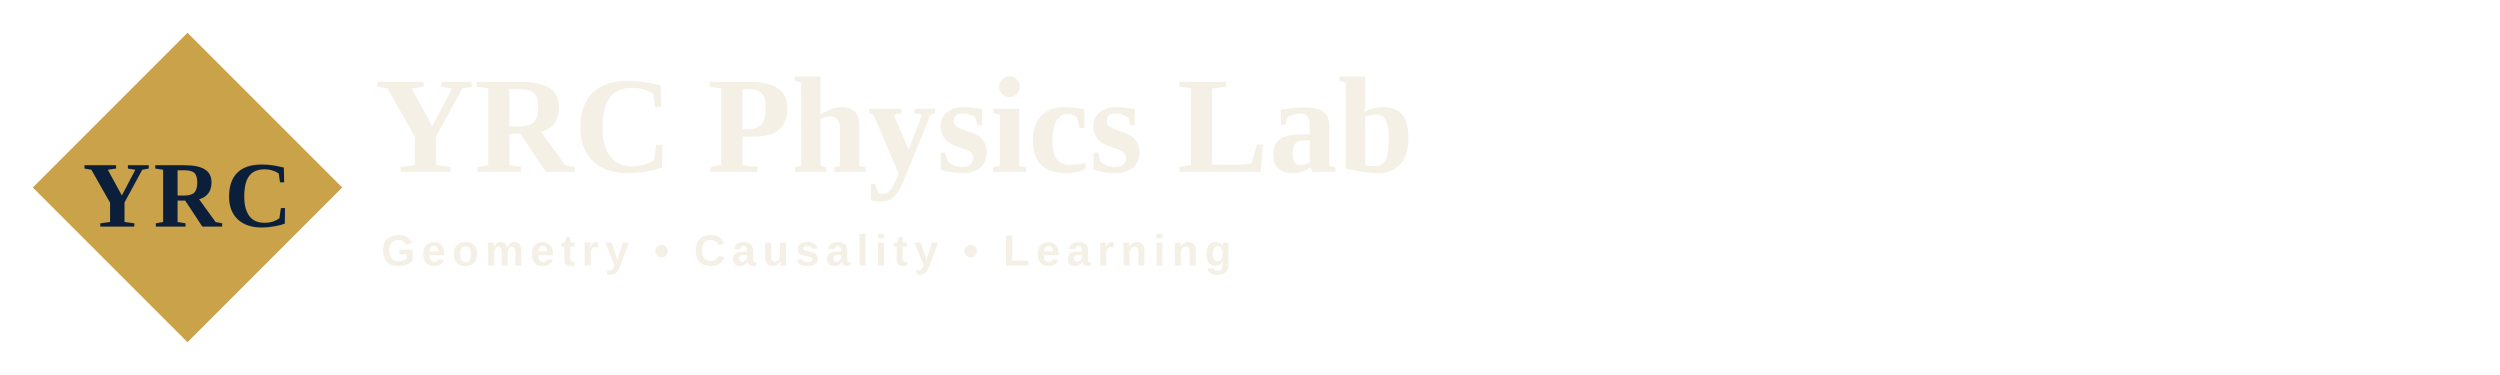
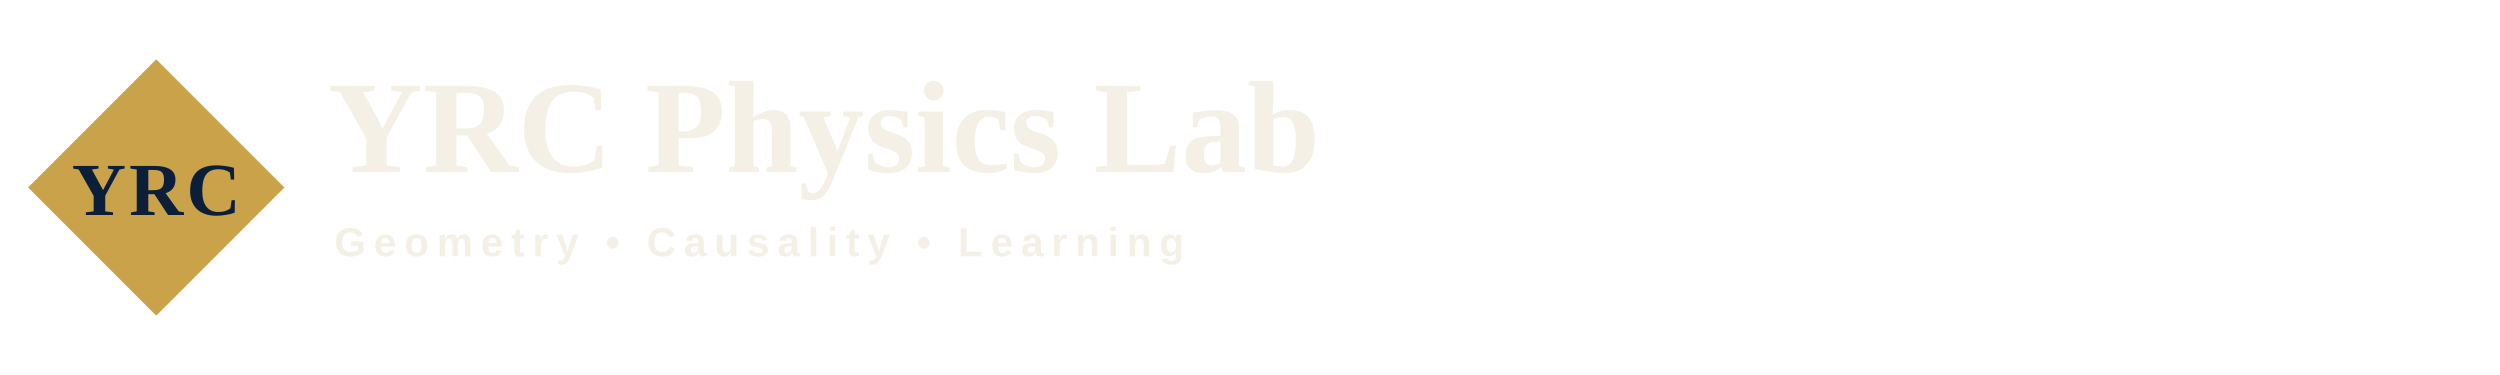
<svg xmlns="http://www.w3.org/2000/svg" viewBox="0 0 800 120">
  <defs>
    <style>
-       @font-face {
-         font-family: 'Times New Roman';
-         src: local('Times New Roman');
-       }
-       @font-face {
-         font-family: 'Arial';
-         src: local('Arial');
-       }
+       .serif { font-family: 'Times New Roman', Georgia, serif; font-weight: bold; }
+       .sans { font-family: Arial, Helvetica, sans-serif; font-weight: bold; }
    </style>
  </defs>
-   <g transform="translate(10, 10)">
-     <rect x="15" y="15" width="70" height="70" transform="rotate(45 50 50)" fill="#C9A24A" />
-     <text x="50" y="54" dominant-baseline="middle" text-anchor="middle" font-family="'Times New Roman', Georgia, serif" font-weight="bold" font-size="30" fill="#0B1F3B" letter-spacing="1">YRC</text>
+   <g transform="translate(50, 60)">
+     <rect x="-29" y="-29" width="58" height="58" transform="rotate(45)" fill="#C9A24A" />
+     <text x="0" y="2" dominant-baseline="middle" text-anchor="middle" class="serif" font-size="24" fill="#0B1F3B" letter-spacing="1">YRC</text>
  </g>
-   <text x="120" y="55" font-family="'Times New Roman', Georgia, serif" font-weight="bold" font-size="44" fill="#F4F0E6">YRC Physics Lab</text>
-   <text x="122" y="85" font-family="Arial, Helvetica, sans-serif" font-weight="bold" font-size="14" letter-spacing="2" fill="#F4F0E6" text-transform="uppercase">Geometry • Causality • Learning</text>
+   <text x="105" y="55" class="serif" font-size="42" fill="#F4F0E6">YRC Physics Lab</text>
+   <text x="107" y="82" class="sans" font-size="13" letter-spacing="2.5" fill="#F4F0E6" text-transform="uppercase">Geometry • Causality • Learning</text>
</svg>
